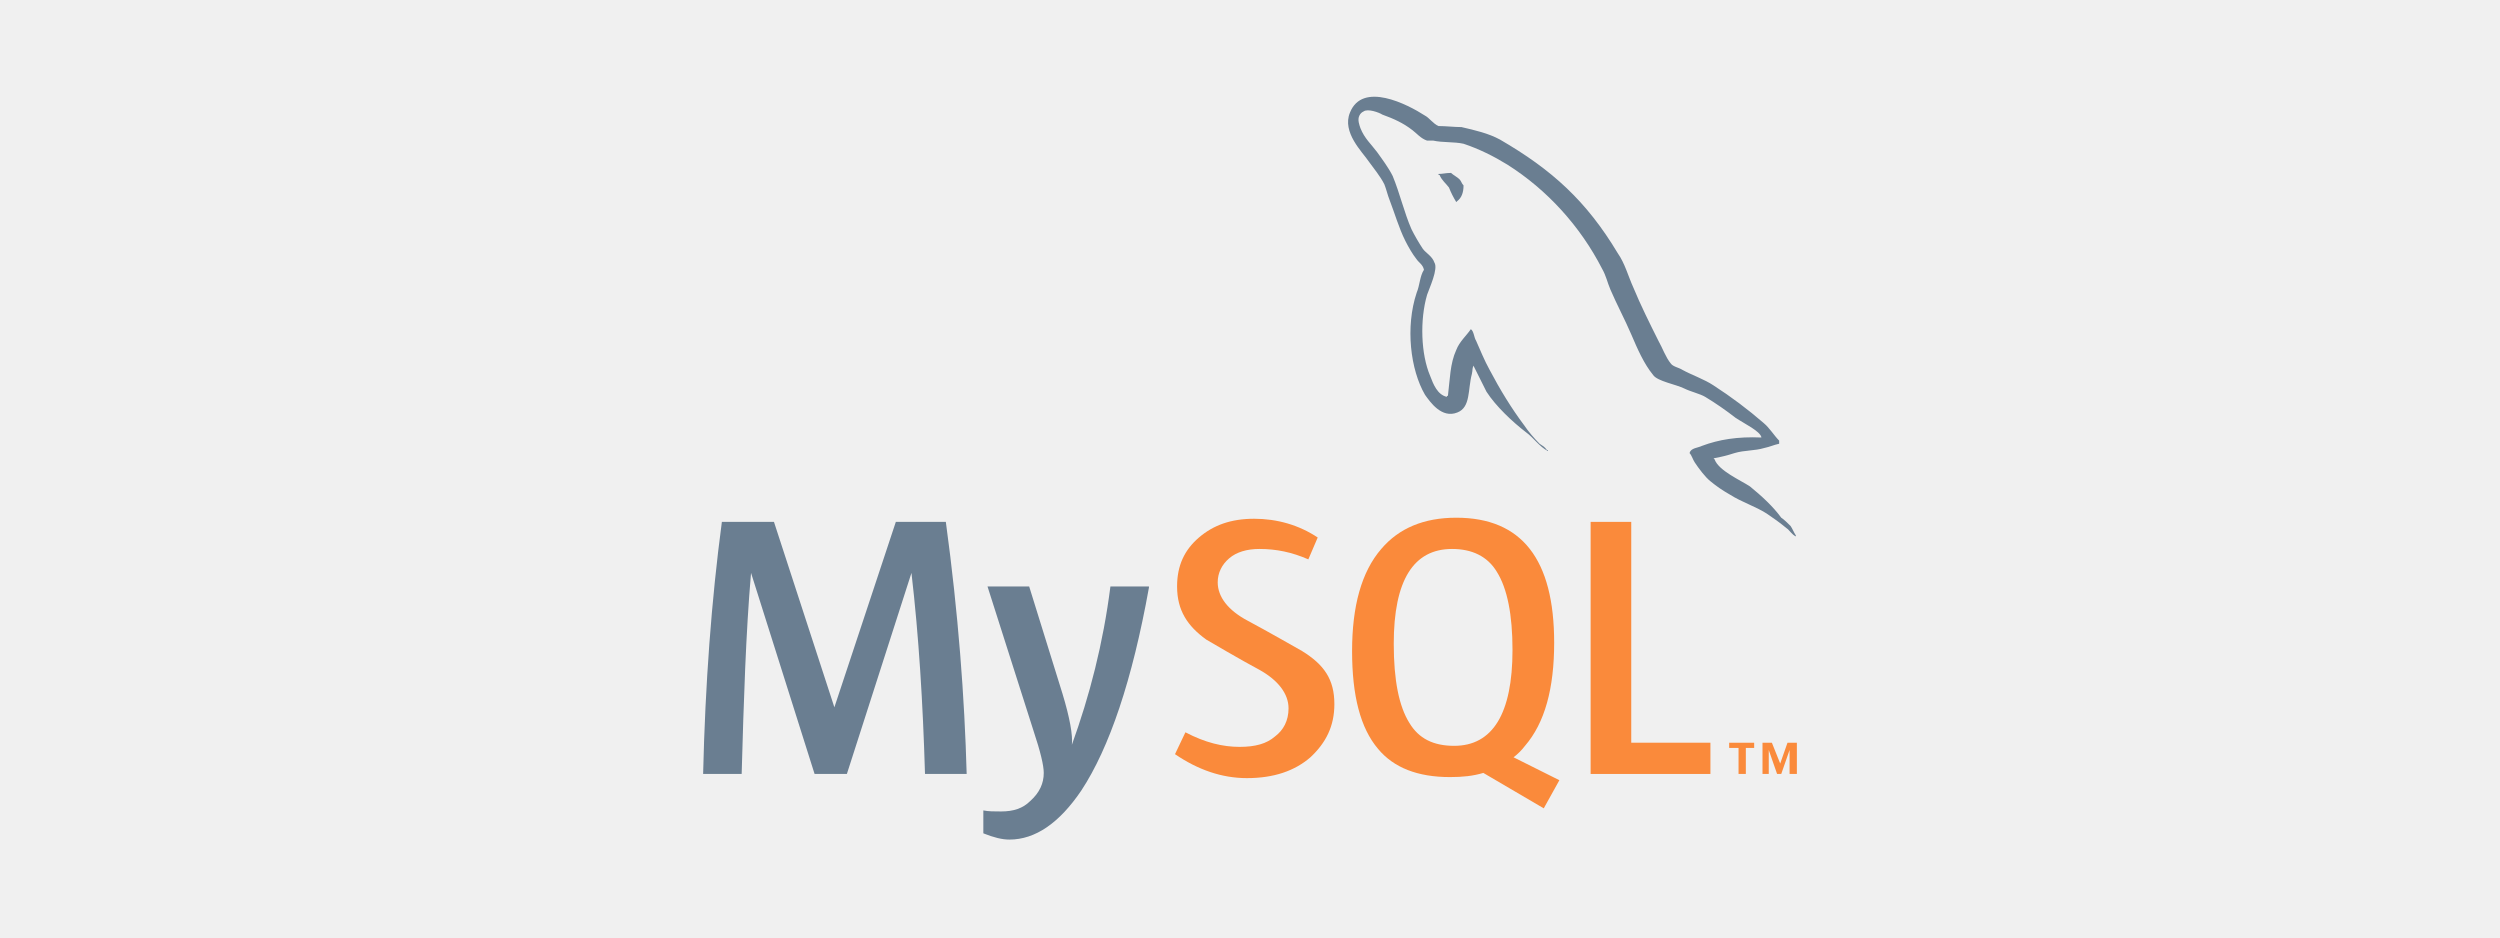
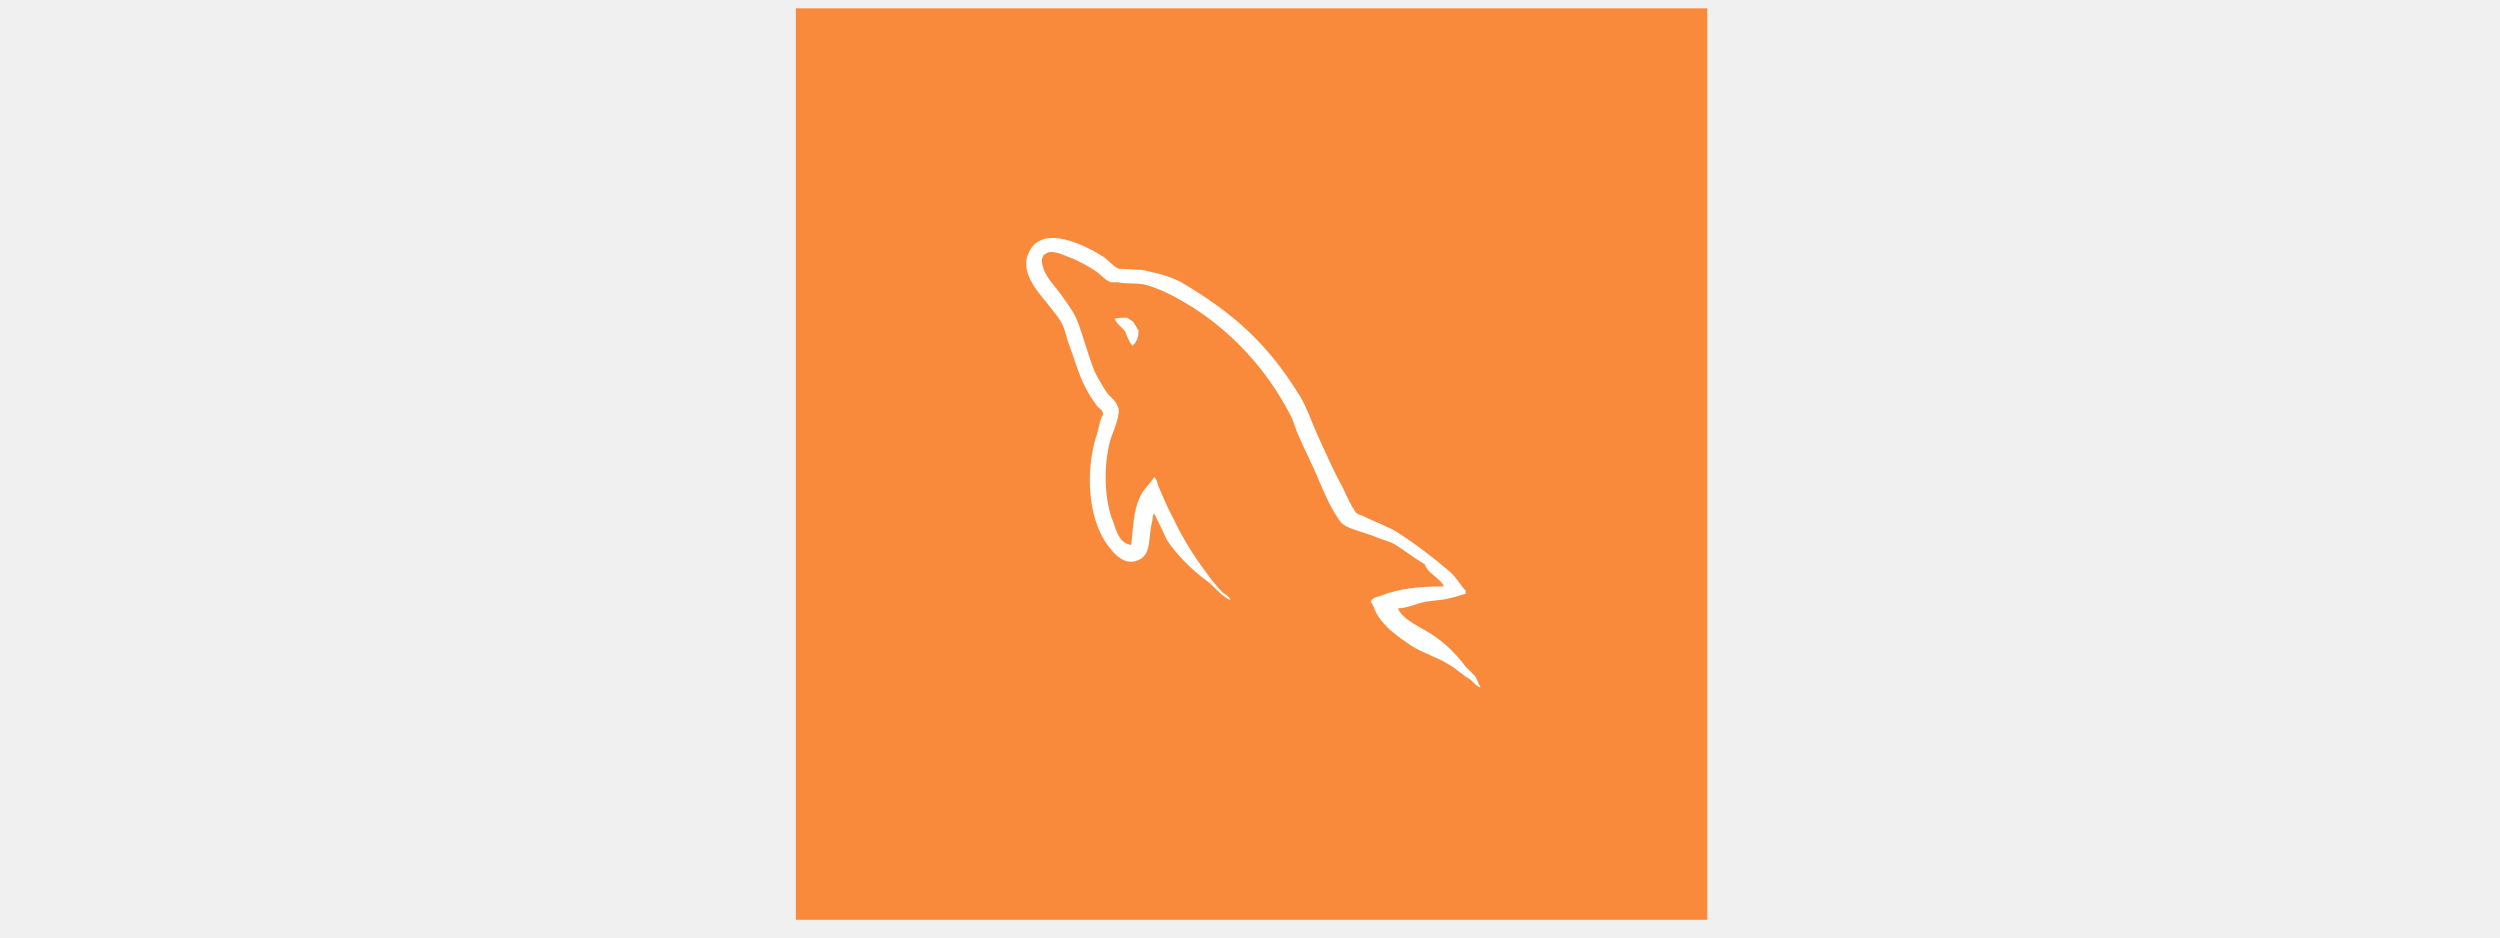
- <svg xmlns="http://www.w3.org/2000/svg" version="1.1" x="0px" y="0px" viewBox="0 0 240 90" enable-background="new 0 0 240 90" xml:space="preserve">
-   <g id="Layer_2" display="none">
-     <rect x="-10" display="inline" fill="none" stroke="#E8E7E7" stroke-width="1.128" stroke-miterlimit="10" width="260" height="90" />
+ <svg xmlns="http://www.w3.org/2000/svg" version="1.1" id="Layer_1" x="0px" y="0px" viewBox="0 0 240 90" style="enable-background:new 0 0 240 90;" xml:space="preserve">
+   <style type="text/css">
+ 	.st0{display:none;}
+ 	.st1{display:inline;fill:none;stroke:#E8E7E7;stroke-width:1.128;stroke-miterlimit:10;}
+ 	.st2{fill-rule:evenodd;clip-rule:evenodd;fill:#FA8A3B;}
+ 	.st3{fill-rule:evenodd;clip-rule:evenodd;fill:#FFFFFF;}
+ </style>
+   <g id="Layer_2_00000070109433369796760050000010816182922500317085_" class="st0">
+     <rect x="-10" class="st1" width="260" height="90" />
  </g>
-   <g id="Layer_1">
-     <g>
-       <path fill="#6A7E91" d="M92.8,74.3h-4C88.6,67.5,88.2,61,87.5,55h0l-6.2,19.3h-3.1L72.1,55h0c-0.5,5.8-0.7,12.2-0.9,19.3h-3.7    c0.2-8.6,0.8-16.7,1.8-24.2h5l5.8,17.8h0l5.9-17.8h4.8C92,58.9,92.6,67,92.8,74.3" />
-       <path fill="#6A7E91" d="M110.3,56.4c-1.6,8.9-3.8,15.4-6.5,19.5c-2.1,3.1-4.4,4.7-6.9,4.7c-0.7,0-1.5-0.2-2.5-0.6v-2.2    c0.5,0.1,1,0.1,1.7,0.1c1.2,0,2.1-0.3,2.8-1c0.9-0.8,1.3-1.7,1.3-2.7c0-0.7-0.3-2-1-4.1l-4.4-13.8h4l3.2,10.3c0.7,2.3,1,4,0.9,4.9    c1.7-4.7,3-9.7,3.7-15.2H110.3z" />
-       <polygon fill="#FA8A3B" points="164.2,74.3 152.7,74.3 152.7,50.1 156.6,50.1 156.6,71.3 164.2,71.3   " />
-       <path fill-rule="evenodd" clip-rule="evenodd" fill="#FA8A3B" d="M149.7,74.9l-4.4-2.2c0.4-0.3,0.8-0.7,1.1-1.1    c1.9-2.2,2.8-5.5,2.8-9.9c0-8-3.1-12-9.4-12c-3.1,0-5.5,1-7.2,3c-1.9,2.2-2.8,5.5-2.8,9.8c0,4.3,0.8,7.4,2.5,9.4    c1.5,1.8,3.8,2.7,6.9,2.7c1.2,0,2.2-0.1,3.2-0.4l5.8,3.4L149.7,74.9z M135.3,69.4c-1-1.6-1.5-4.1-1.5-7.6c0-6.1,1.9-9.1,5.6-9.1    c1.9,0,3.4,0.7,4.3,2.2c1,1.6,1.5,4.1,1.5,7.5c0,6.1-1.9,9.2-5.6,9.2C137.6,71.6,136.2,70.9,135.3,69.4" />
-       <path fill="#FA8A3B" d="M128.1,67.6c0,2.1-0.8,3.7-2.3,5.1c-1.5,1.3-3.5,2-6.1,2c-2.4,0-4.7-0.8-6.9-2.3l1-2.1    c1.9,1,3.6,1.4,5.2,1.4c1.5,0,2.6-0.3,3.4-1c0.8-0.6,1.3-1.5,1.3-2.7c0-1.4-1-2.7-2.8-3.7c-1.7-0.9-5.1-2.9-5.1-2.9    c-1.8-1.3-2.8-2.8-2.8-5.1c0-2,0.7-3.5,2.1-4.7c1.4-1.2,3.1-1.8,5.3-1.8c2.2,0,4.3,0.6,6.1,1.8l-0.9,2.1c-1.6-0.7-3.1-1-4.7-1    c-1.2,0-2.2,0.3-2.9,0.9c-0.7,0.6-1.1,1.4-1.1,2.3c0,1.4,1,2.7,2.9,3.7c1.7,0.9,5.2,2.9,5.2,2.9C127.1,63.8,128.1,65.2,128.1,67.6    " />
-       <path fill-rule="evenodd" clip-rule="evenodd" fill="#6A7E91" d="M169.1,42c-2.3-0.1-4.1,0.2-5.7,0.8c-0.4,0.2-1.1,0.2-1.2,0.7    c0.2,0.2,0.3,0.6,0.5,0.9c0.4,0.6,1,1.4,1.5,1.8c0.6,0.5,1.2,0.9,1.9,1.3c1.1,0.7,2.4,1.1,3.5,1.8c0.6,0.4,1.3,0.9,1.9,1.4    c0.3,0.2,0.5,0.6,0.9,0.8v-0.1c-0.2-0.3-0.3-0.6-0.5-0.9c-0.3-0.3-0.6-0.6-0.9-0.8c-0.8-1.1-1.9-2.1-3-3c-0.9-0.6-3-1.5-3.4-2.6    c0,0,0,0-0.1-0.1c0.6-0.1,1.4-0.3,2-0.5c1-0.3,1.9-0.2,2.9-0.5c0.5-0.1,0.9-0.3,1.4-0.4v-0.3c-0.5-0.5-0.9-1.2-1.5-1.7    c-1.5-1.3-3.1-2.5-4.8-3.6c-0.9-0.6-2.1-1-3-1.5c-0.3-0.2-0.9-0.3-1.1-0.6c-0.5-0.6-0.8-1.5-1.2-2.2c-0.8-1.6-1.7-3.4-2.4-5.1    c-0.5-1.1-0.8-2.3-1.5-3.3c-3-5-6.3-8-11.3-10.9c-1.1-0.6-2.4-0.9-3.7-1.2c-0.7,0-1.5-0.1-2.2-0.1c-0.5-0.2-0.9-0.8-1.3-1    c-1.7-1.1-6-3.3-7.2-0.3c-0.8,1.9,1.2,3.8,1.8,4.7c0.5,0.7,1.1,1.4,1.5,2.2c0.2,0.5,0.3,1,0.5,1.5c0.5,1.3,0.9,2.7,1.5,3.9    c0.3,0.6,0.7,1.3,1.1,1.8c0.2,0.3,0.6,0.5,0.7,1c-0.4,0.6-0.4,1.5-0.7,2.2c-1.1,3.3-0.6,7.4,0.8,9.8c0.5,0.7,1.6,2.3,3.1,1.7    c1.3-0.5,1-2.2,1.4-3.7c0.1-0.4,0-0.6,0.2-0.8v0.1c0.4,0.8,0.8,1.6,1.2,2.4c0.9,1.4,2.5,2.9,3.8,3.9c0.7,0.5,1.3,1.4,2.1,1.8v-0.1    h-0.1c-0.2-0.3-0.4-0.4-0.7-0.6c-0.5-0.5-1.1-1.2-1.5-1.8c-1.2-1.6-2.3-3.4-3.3-5.3c-0.5-0.9-0.9-1.9-1.3-2.8    c-0.2-0.3-0.2-0.9-0.5-1.1c-0.4,0.6-1.1,1.2-1.4,2c-0.6,1.3-0.6,2.8-0.8,4.4c-0.1,0-0.1,0-0.1,0.1c-0.9-0.2-1.3-1.2-1.6-2    c-0.9-2.1-1-5.4-0.3-7.8c0.2-0.6,1.1-2.5,0.7-3.1c-0.2-0.6-0.8-0.9-1.1-1.3c-0.4-0.6-0.8-1.3-1.1-1.9c-0.7-1.6-1.1-3.4-1.8-5.1    c-0.4-0.8-1-1.6-1.5-2.3c-0.6-0.8-1.2-1.3-1.6-2.3c-0.1-0.3-0.3-0.8-0.1-1.2c0.1-0.2,0.2-0.3,0.4-0.4c0.4-0.3,1.5,0.1,1.8,0.3    c1.1,0.4,2,0.8,2.9,1.5c0.4,0.3,0.8,0.8,1.4,1h0.6c0.9,0.2,2,0.1,2.9,0.3c1.5,0.5,2.9,1.2,4.2,2c3.8,2.4,7,5.9,9.1,10    c0.4,0.7,0.5,1.3,0.8,2c0.6,1.4,1.4,2.9,2,4.3c0.6,1.4,1.2,2.8,2.1,3.9c0.4,0.6,2.2,0.9,3,1.3c0.6,0.3,1.5,0.5,2,0.8    c1,0.6,2,1.3,2.9,2C167.5,40.7,169,41.4,169.1,42" />
-       <path fill-rule="evenodd" clip-rule="evenodd" fill="#6A7E91" d="M139.3,16.6c-0.5,0-0.8,0.1-1.2,0.1v0.1h0.1    c0.2,0.5,0.6,0.8,0.9,1.2c0.2,0.5,0.4,0.9,0.7,1.4c0,0,0.1-0.1,0.1-0.1c0.4-0.3,0.6-0.8,0.6-1.5c-0.2-0.2-0.2-0.4-0.4-0.6    C139.9,17,139.5,16.8,139.3,16.6" />
-       <path fill="#FA8A3B" d="M171.9,74.3h0.6v-3h-0.9l-0.7,2l-0.8-2h-0.9v3h0.6V72h0l0.8,2.3h0.4l0.8-2.3V74.3z M167,74.3h0.6v-2.5h0.8    v-0.5h-2.4v0.5h0.9V74.3z" />
-     </g>
-   </g>
+   <path class="st2" d="M76.4,88.3h87.5V0.8H76.4V88.3z" />
+   <path class="st3" d="M138.6,56.3c-2.4,0-4.2,0.2-5.8,0.8c-0.4,0.2-1.1,0.2-1.2,0.7c0.2,0.2,0.3,0.6,0.5,1c0.3,0.6,1,1.4,1.5,1.8  c0.6,0.5,1.3,1,1.9,1.4c1.1,0.7,2.5,1.1,3.6,1.8c0.7,0.4,1.3,1,2,1.4c0.3,0.2,0.5,0.6,1,0.8v-0.1c-0.2-0.3-0.3-0.7-0.5-1  c-0.3-0.3-0.6-0.6-0.9-0.9c-0.9-1.2-1.9-2.2-3.1-3c-1-0.7-3-1.5-3.4-2.6l0,0c0.7,0,1.4-0.3,2.1-0.5c1-0.3,1.9-0.2,3-0.5  c0.5-0.1,1-0.3,1.4-0.4v-0.3c-0.5-0.5-0.9-1.3-1.5-1.8c-1.5-1.3-3.2-2.6-4.9-3.7c-0.9-0.6-2.1-1-3.1-1.5c-0.3-0.2-1-0.3-1.1-0.6  c-0.5-0.7-0.8-1.5-1.2-2.3c-0.9-1.6-1.7-3.5-2.5-5.2c-0.5-1.2-0.9-2.3-1.5-3.4c-3.1-5.1-6.4-8.1-11.5-11.1c-1.1-0.6-2.4-0.9-3.8-1.2  c-0.7,0-1.5-0.1-2.2-0.1c-0.5-0.2-1-0.8-1.4-1.1c-1.7-1.1-6.1-3.4-7.3-0.3c-0.8,1.9,1.2,3.9,1.9,4.8c0.5,0.7,1.2,1.4,1.5,2.2  c0.2,0.5,0.3,1.1,0.5,1.6c0.5,1.3,0.9,2.8,1.5,4c0.3,0.6,0.7,1.3,1.1,1.8c0.2,0.4,0.7,0.5,0.7,1c-0.4,0.6-0.4,1.5-0.7,2.2  c-1,3.4-0.7,7.5,0.9,10c0.5,0.7,1.6,2.4,3.1,1.8c1.4-0.5,1-2.2,1.4-3.7c0.1-0.4,0-0.6,0.2-0.8v0c0.4,0.8,0.8,1.6,1.2,2.5  c0.9,1.4,2.5,3,3.9,4c0.7,0.5,1.3,1.4,2.2,1.8v-0.1h0c-0.2-0.3-0.4-0.4-0.7-0.6c-0.5-0.5-1.1-1.2-1.5-1.8c-1.3-1.7-2.4-3.5-3.3-5.4  c-0.5-0.9-0.9-1.9-1.3-2.8c-0.2-0.4-0.2-0.9-0.5-1.1c-0.4,0.7-1.1,1.2-1.4,2c-0.6,1.3-0.6,2.8-0.8,4.5c-0.1,0,0,0-0.1,0  c-1-0.2-1.3-1.2-1.6-2.1c-0.9-2.1-1-5.5-0.3-8c0.2-0.6,1.1-2.6,0.7-3.2c-0.2-0.6-0.8-0.9-1.1-1.4c-0.4-0.6-0.8-1.3-1.1-1.9  c-0.7-1.7-1.1-3.5-1.8-5.2c-0.4-0.8-1-1.6-1.5-2.3c-0.6-0.8-1.2-1.4-1.6-2.3c-0.1-0.4-0.3-0.9-0.1-1.2c0-0.2,0.2-0.3,0.4-0.4  c0.4-0.3,1.5,0.1,1.9,0.3c1.1,0.4,2,0.9,2.9,1.5c0.4,0.3,0.9,0.9,1.4,1h0.6c1,0.2,2,0,2.9,0.3c1.6,0.5,3,1.3,4.3,2.1  c3.9,2.5,7.1,6,9.3,10.2c0.4,0.7,0.5,1.3,0.8,2c0.6,1.4,1.4,2.9,2,4.4c0.6,1.4,1.2,2.8,2.1,4c0.4,0.6,2.2,1,3,1.3  c0.6,0.3,1.5,0.5,2.1,0.8c1,0.6,2,1.4,3,2C137,55,138.5,55.7,138.6,56.3z" />
+   <path class="st3" d="M108.2,30.5c-0.5,0-0.9,0-1.2,0.1v0h0c0.2,0.5,0.7,0.8,1,1.2c0.2,0.5,0.4,1,0.7,1.4l0,0  c0.4-0.3,0.6-0.8,0.6-1.5c-0.2-0.2-0.2-0.4-0.4-0.6C108.9,30.9,108.5,30.7,108.2,30.5z" />
</svg>
